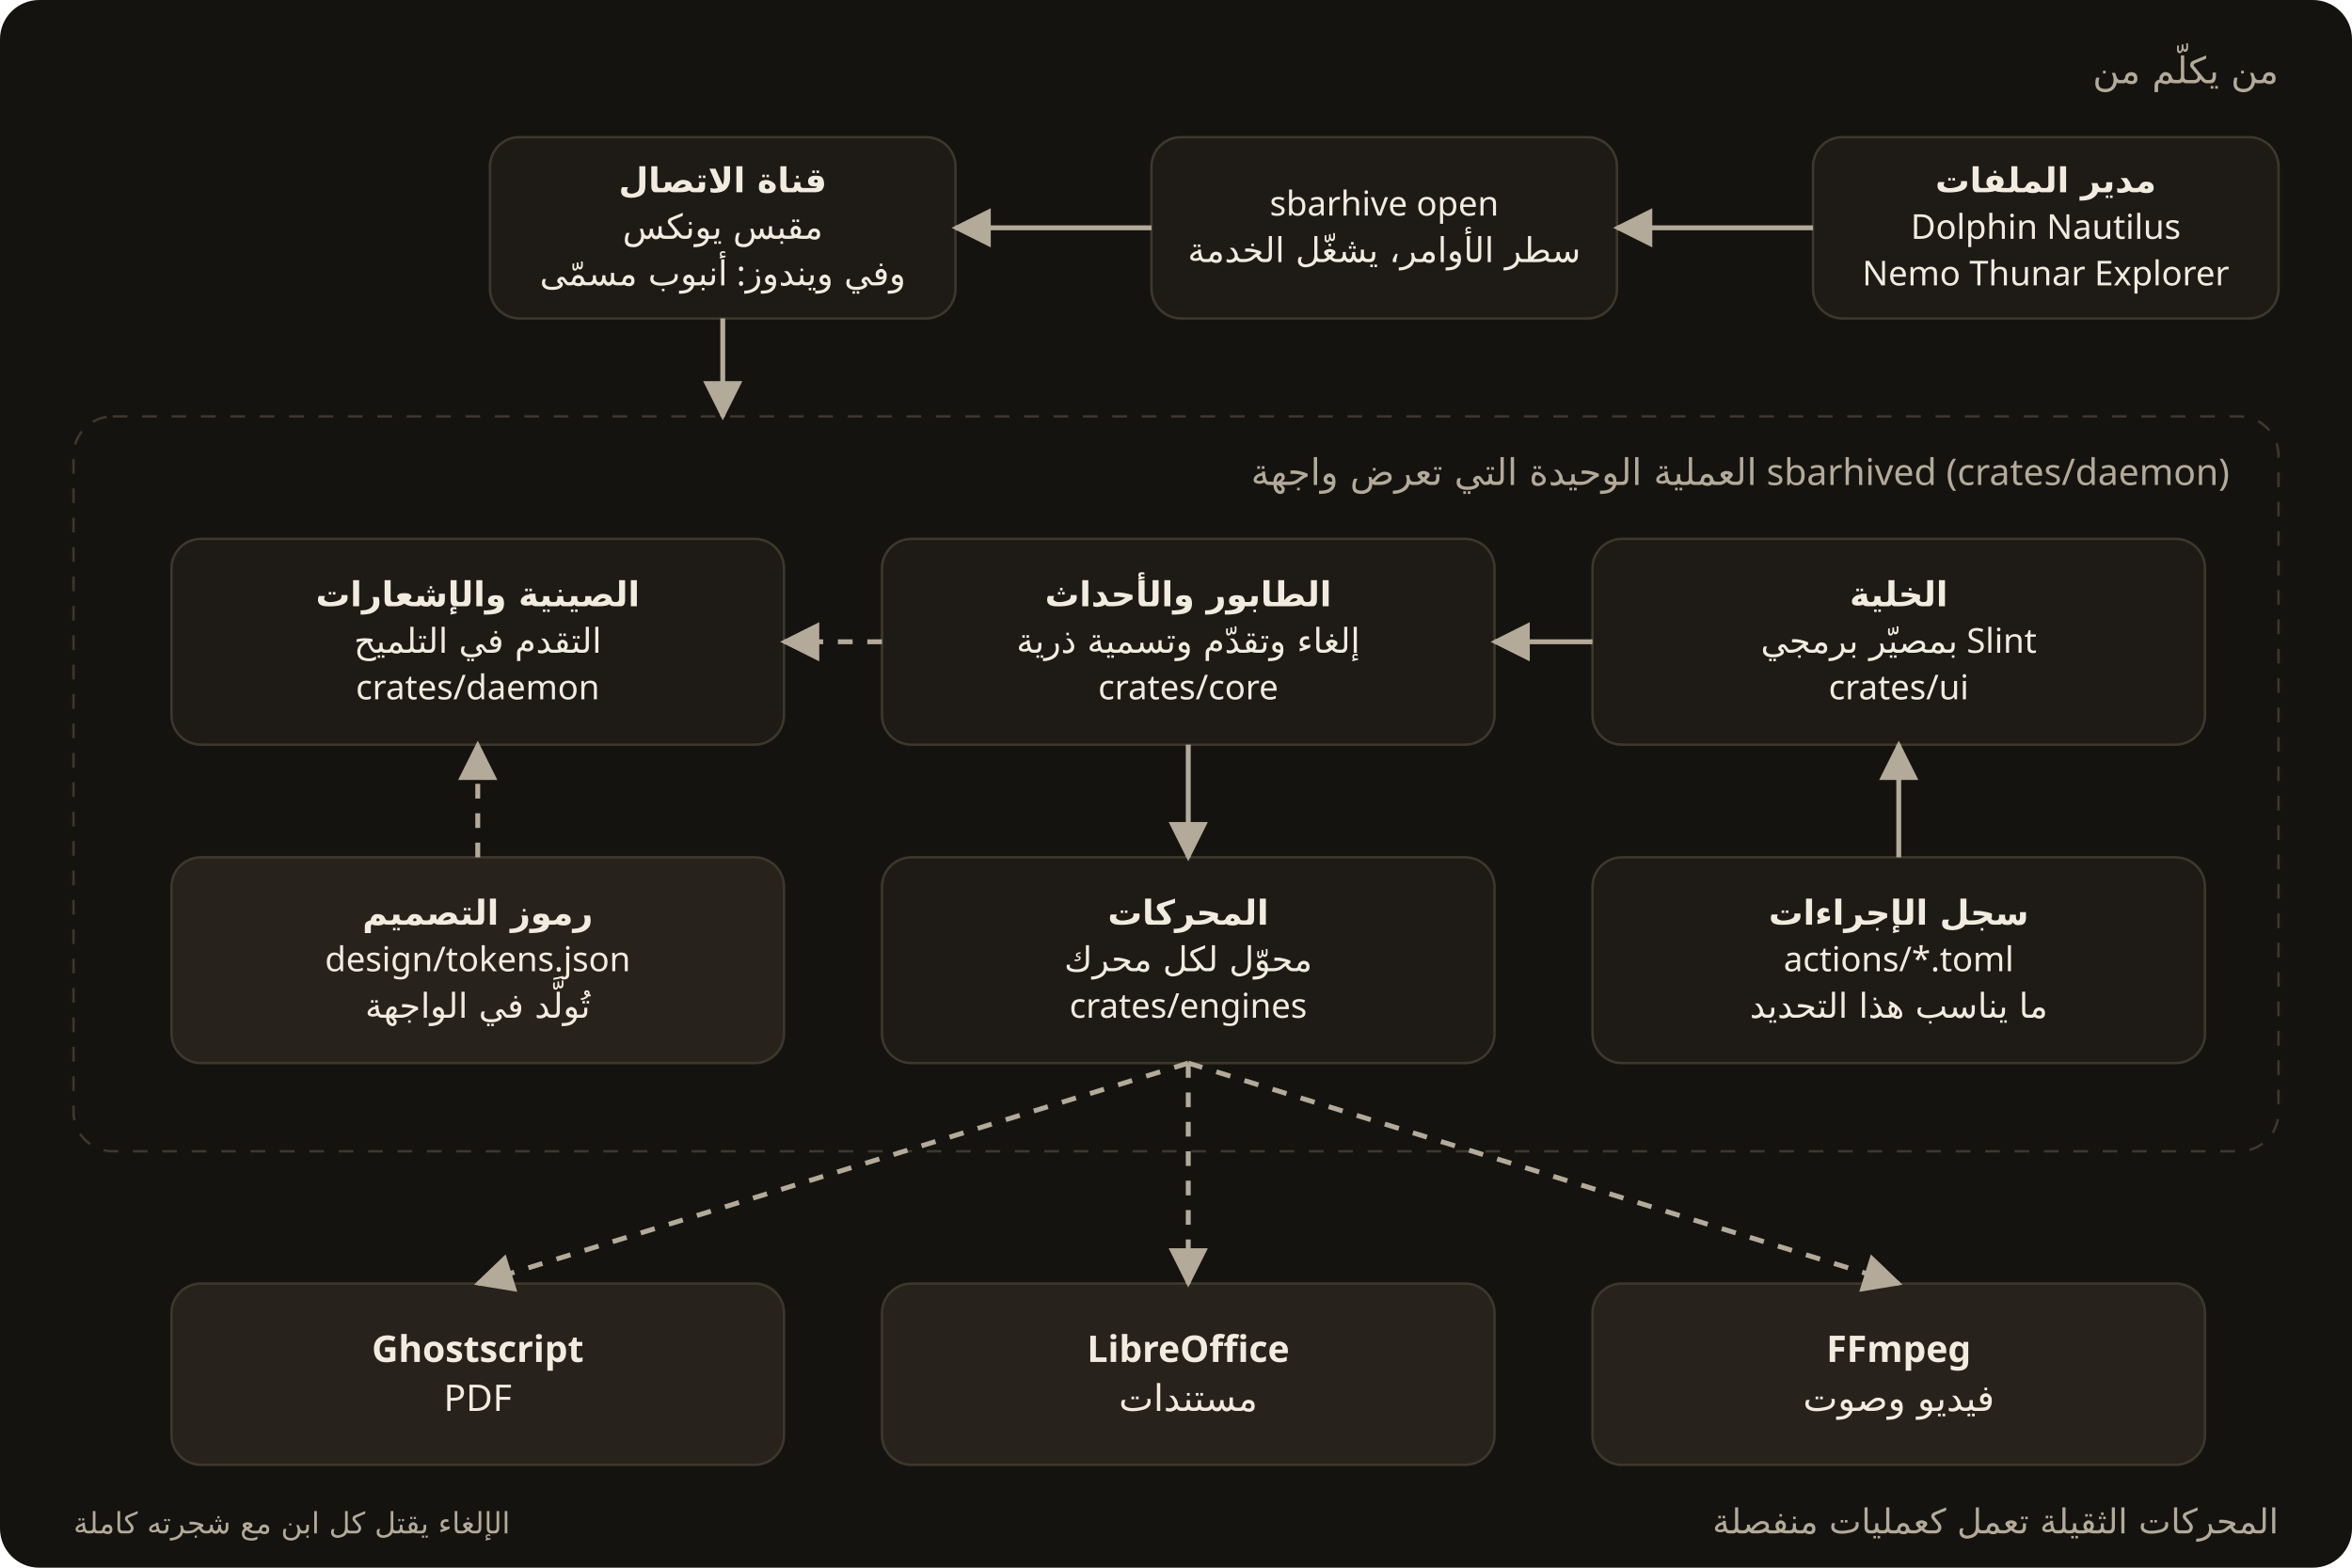
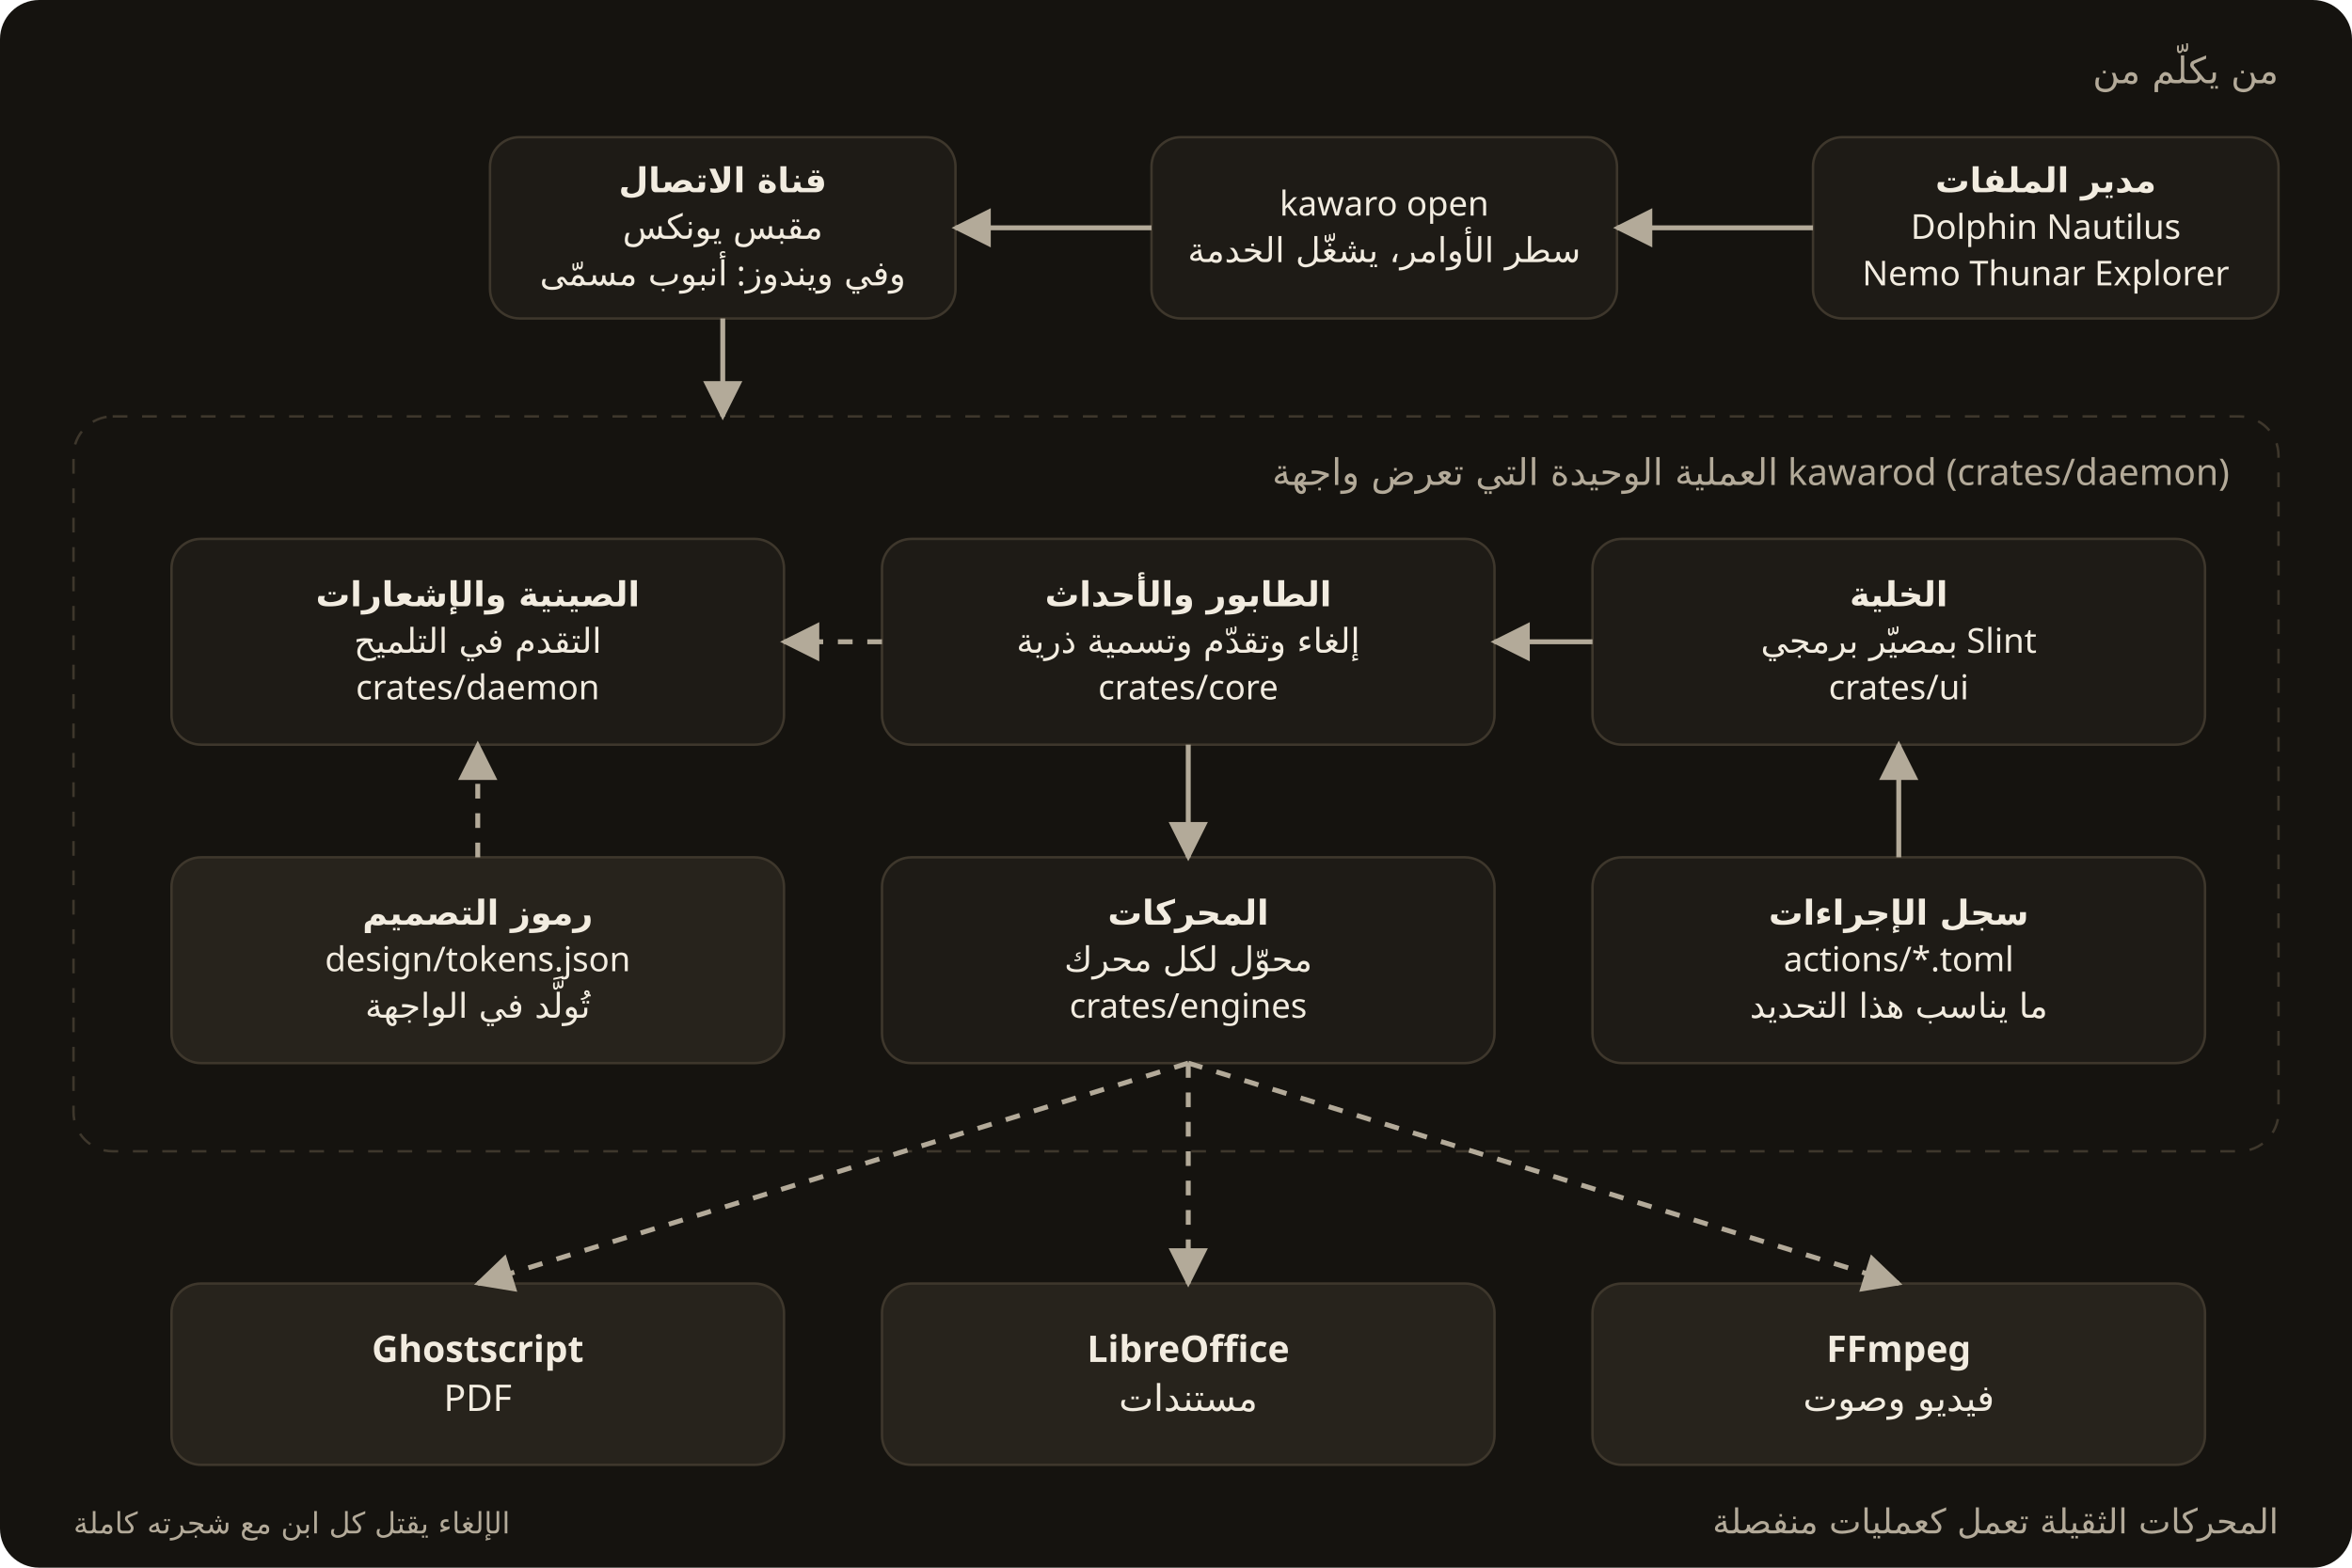
<svg xmlns="http://www.w3.org/2000/svg" viewBox="0 0 960 640" role="img" aria-labelledby="t d" width="960" height="640">
  <style>
.box{fill:#1E1B16;stroke:#3E372C;stroke-width:1}
.box2{fill:#27231C;stroke:#3E372C;stroke-width:1}
.zone{fill:#15130F;stroke:#3E372C;stroke-width:1;stroke-dasharray:6 6}
.hot{fill:#F0A93B;stroke:#F0A93B}
.hex{fill:#27231C;stroke:#3E372C;stroke-width:1}
.hexhot{fill:#F0A93B;stroke:#F0A93B}
.hexc{fill:#322C23;stroke:#3E372C;stroke-width:1}
.t{fill:#F2ECE0} .t2{fill:#B3AA99}
.hot-t{fill:#2A1A00} .hexhot-t{fill:#2A1A00}
.ln{stroke:#B3AA99;stroke-width:2;fill:none}
.head{fill:#B3AA99}
text{font-family:"IBM Plex Sans Arabic", "IBM Plex Sans", system-ui, sans-serif;direction:rtl;unicode-bidi:embed}
</style>
  <rect width="960" height="640" fill="#15130F" rx="16" />
  <defs>
    <marker id="a" viewBox="0 0 10 10" refX="9" refY="5" markerWidth="8" markerHeight="8" orient="auto-start-reverse">
      <path d="M0 0L10 5L0 10Z" fill="#B3AA99" />
    </marker>
  </defs>
  <text class="head" x="930.0" y="34" text-anchor="start" font-size="15">من يكلّم من</text>
  <rect class="box" x="740.0" y="56" width="190" height="74" rx="12" />
  <text class="t box-t" x="835.0" y="78.5" text-anchor="middle" font-size="14" font-weight="600">مدير الملفات</text>
  <text class="t box-t" x="835.0" y="97.5" text-anchor="middle" font-size="14">Dolphin Nautilus</text>
  <text class="t box-t" x="835.0" y="116.5" text-anchor="middle" font-size="14">Nemo Thunar Explorer</text>
  <rect class="box" x="470.0" y="56" width="190" height="74" rx="12" />
-   <text class="t box-t" x="565.0" y="88.0" text-anchor="middle" font-size="14" font-family="ui-monospace, 'IBM Plex Mono', monospace">sbarhive open</text>
+   <text class="t box-t" x="565.0" y="88.0" text-anchor="middle" font-size="14" font-family="ui-monospace, 'IBM Plex Mono', monospace">kawaro open</text>
  <text class="t box-t" x="565.0" y="107.0" text-anchor="middle" font-size="14">سطر الأوامر، يشغّل الخدمة</text>
  <rect class="box" x="200.0" y="56" width="190" height="74" rx="12" />
  <text class="t box-t" x="295.0" y="78.5" text-anchor="middle" font-size="14" font-weight="600">قناة الاتصال</text>
  <text class="t box-t" x="295.0" y="97.5" text-anchor="middle" font-size="14">مقبس يونكس</text>
  <text class="t box-t" x="295.0" y="116.5" text-anchor="middle" font-size="14">وفي ويندوز: أنبوب مسمّى</text>
  <line class="ln" x1="740.0" y1="93" x2="660.0" y2="93" marker-end="url(#a)" />
  <line class="ln" x1="470.0" y1="93" x2="390.0" y2="93" marker-end="url(#a)" />
  <rect class="zone" x="30.0" y="170" width="900" height="300" rx="16" />
-   <text class="head" x="910.0" y="198" text-anchor="start" font-size="15">sbarhived  (crates/daemon)  العملية الوحيدة التي تعرض واجهة</text>
+   <text class="head" x="910.0" y="198" text-anchor="start" font-size="15">kawarod  (crates/daemon)  العملية الوحيدة التي تعرض واجهة</text>
  <rect class="box" x="650.0" y="220" width="250" height="84" rx="12" />
  <text class="t box-t" x="775.0" y="247.5" text-anchor="middle" font-size="14" font-weight="600">الخلية</text>
  <text class="t box-t" x="775.0" y="266.5" text-anchor="middle" font-size="14">Slint بمصيّر برمجي</text>
  <text class="t box-t" x="775.0" y="285.5" text-anchor="middle" font-size="14">crates/ui</text>
  <rect class="box" x="360.0" y="220" width="250" height="84" rx="12" />
  <text class="t box-t" x="485.0" y="247.5" text-anchor="middle" font-size="14" font-weight="600">الطابور والأحداث</text>
  <text class="t box-t" x="485.0" y="266.5" text-anchor="middle" font-size="14">إلغاء وتقدّم وتسمية ذرية</text>
  <text class="t box-t" x="485.0" y="285.5" text-anchor="middle" font-size="14">crates/core</text>
  <rect class="box" x="70.0" y="220" width="250" height="84" rx="12" />
  <text class="t box-t" x="195.0" y="247.5" text-anchor="middle" font-size="14" font-weight="600">الصينية والإشعارات</text>
  <text class="t box-t" x="195.0" y="266.5" text-anchor="middle" font-size="14">التقدم في التلميح</text>
  <text class="t box-t" x="195.0" y="285.5" text-anchor="middle" font-size="14">crates/daemon</text>
  <rect class="box" x="650.0" y="350" width="250" height="84" rx="12" />
  <text class="t box-t" x="775.0" y="377.5" text-anchor="middle" font-size="14" font-weight="600">سجل الإجراءات</text>
  <text class="t box-t" x="775.0" y="396.5" text-anchor="middle" font-size="14">actions/*.toml</text>
  <text class="t box-t" x="775.0" y="415.5" text-anchor="middle" font-size="14">ما يناسب هذا التحديد</text>
  <rect class="box" x="360.0" y="350" width="250" height="84" rx="12" />
  <text class="t box-t" x="485.0" y="377.5" text-anchor="middle" font-size="14" font-weight="600">المحركات</text>
  <text class="t box-t" x="485.0" y="396.5" text-anchor="middle" font-size="14">محوّل لكل محرك</text>
  <text class="t box-t" x="485.0" y="415.5" text-anchor="middle" font-size="14">crates/engines</text>
  <rect class="box2" x="70.0" y="350" width="250" height="84" rx="12" />
  <text class="t box2-t" x="195.0" y="377.5" text-anchor="middle" font-size="14" font-weight="600">رموز التصميم</text>
  <text class="t box2-t" x="195.0" y="396.5" text-anchor="middle" font-size="14">design/tokens.json</text>
  <text class="t box2-t" x="195.0" y="415.5" text-anchor="middle" font-size="14">تُولَّد في الواجهة</text>
  <line class="ln" x1="295.0" y1="130" x2="295.0" y2="170" marker-end="url(#a)" />
  <line class="ln" x1="775.0" y1="350" x2="775.0" y2="304" marker-end="url(#a)" />
  <line class="ln" x1="650.0" y1="262" x2="610.0" y2="262" marker-end="url(#a)" />
  <line class="ln" x1="485.0" y1="304" x2="485.0" y2="350" marker-end="url(#a)" />
  <line class="ln" x1="360.0" y1="262" x2="320.0" y2="262" marker-end="url(#a)" stroke-dasharray="6 6" />
  <line class="ln" x1="195.0" y1="350" x2="195.0" y2="304" marker-end="url(#a)" stroke-dasharray="6 6" />
  <text class="head" x="930.0" y="626" text-anchor="start" font-size="14">المحركات الثقيلة تعمل كعمليات منفصلة</text>
  <rect class="box2" x="650.0" y="524" width="250" height="74" rx="12" />
  <text class="t box2-t" x="775.0" y="556.0" text-anchor="middle" font-size="15" font-weight="600">FFmpeg</text>
  <text class="t box2-t" x="775.0" y="576.0" text-anchor="middle" font-size="15">فيديو وصوت</text>
  <line class="ln" x1="485.0" y1="434" x2="775.0" y2="524" marker-end="url(#a)" stroke-dasharray="6 6" />
  <rect class="box2" x="360.0" y="524" width="250" height="74" rx="12" />
  <text class="t box2-t" x="485.0" y="556.0" text-anchor="middle" font-size="15" font-weight="600">LibreOffice</text>
  <text class="t box2-t" x="485.0" y="576.0" text-anchor="middle" font-size="15">مستندات</text>
  <line class="ln" x1="485.0" y1="434" x2="485.0" y2="524" marker-end="url(#a)" stroke-dasharray="6 6" />
  <rect class="box2" x="70.0" y="524" width="250" height="74" rx="12" />
  <text class="t box2-t" x="195.0" y="556.0" text-anchor="middle" font-size="15" font-weight="600">Ghostscript</text>
  <text class="t box2-t" x="195.0" y="576.0" text-anchor="middle" font-size="15">PDF</text>
  <line class="ln" x1="485.0" y1="434" x2="195.0" y2="524" marker-end="url(#a)" stroke-dasharray="6 6" />
  <text class="t2" x="30.0" y="626" text-anchor="end" font-size="12">الإلغاء يقتل كل ابن مع شجرته كاملة</text>
</svg>
